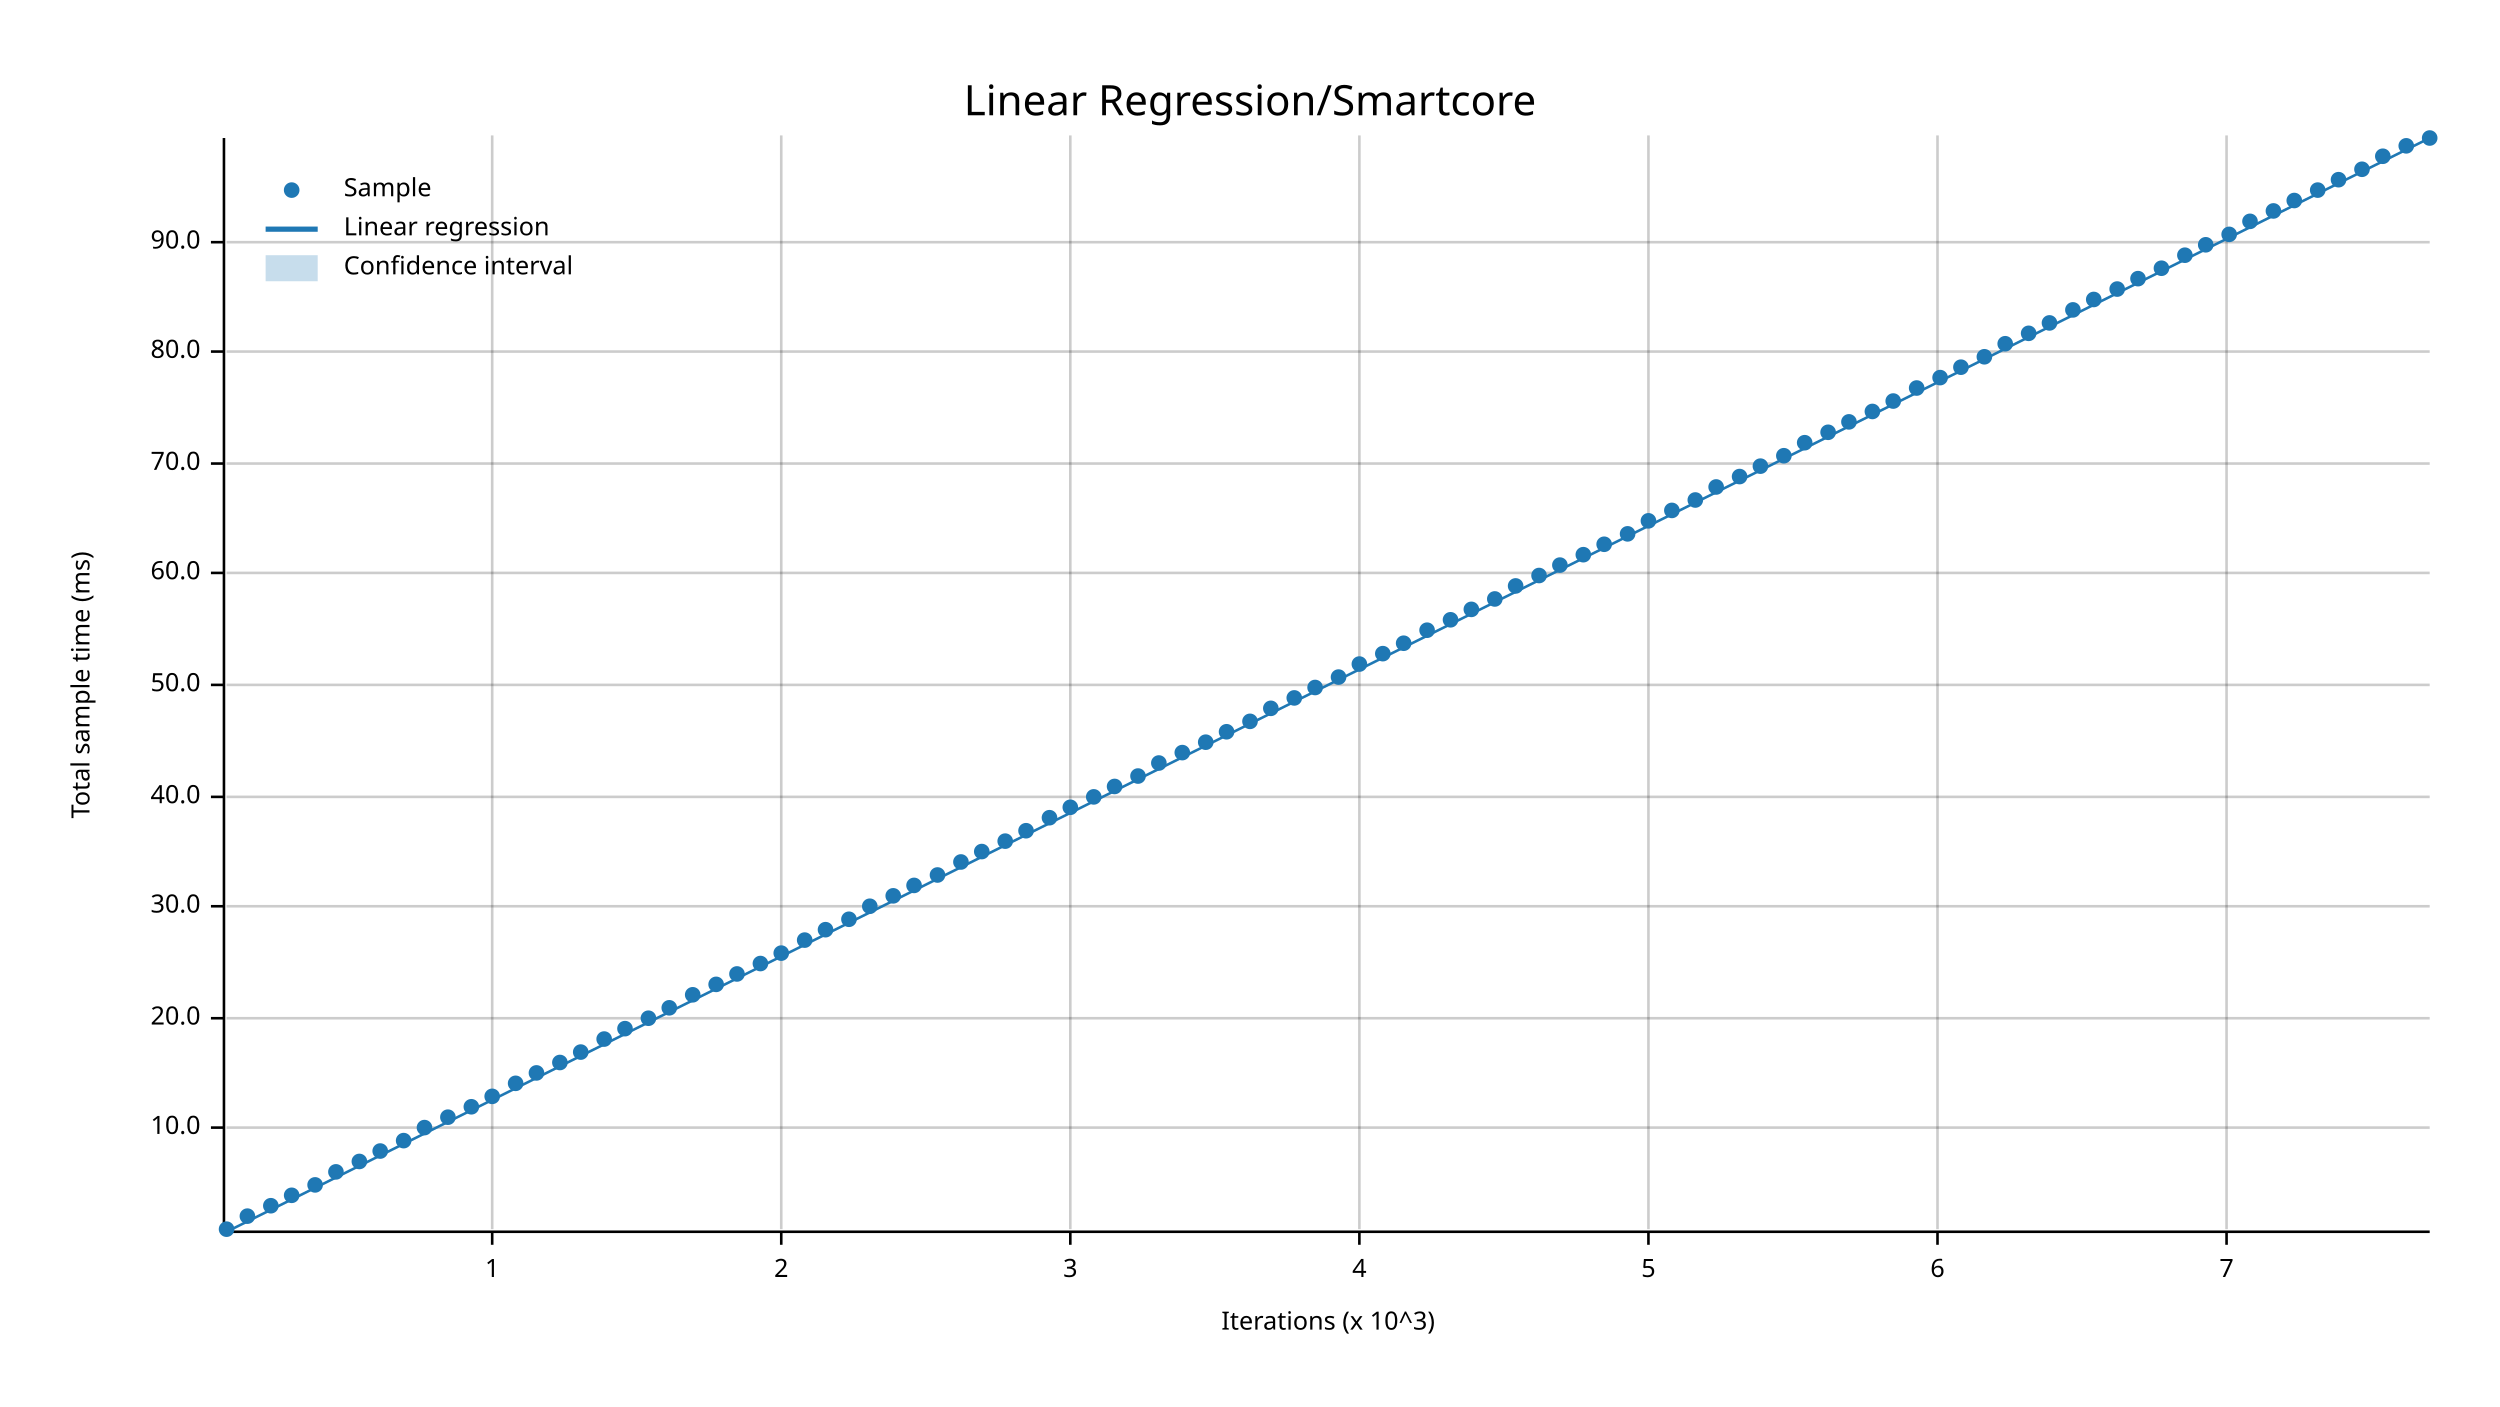
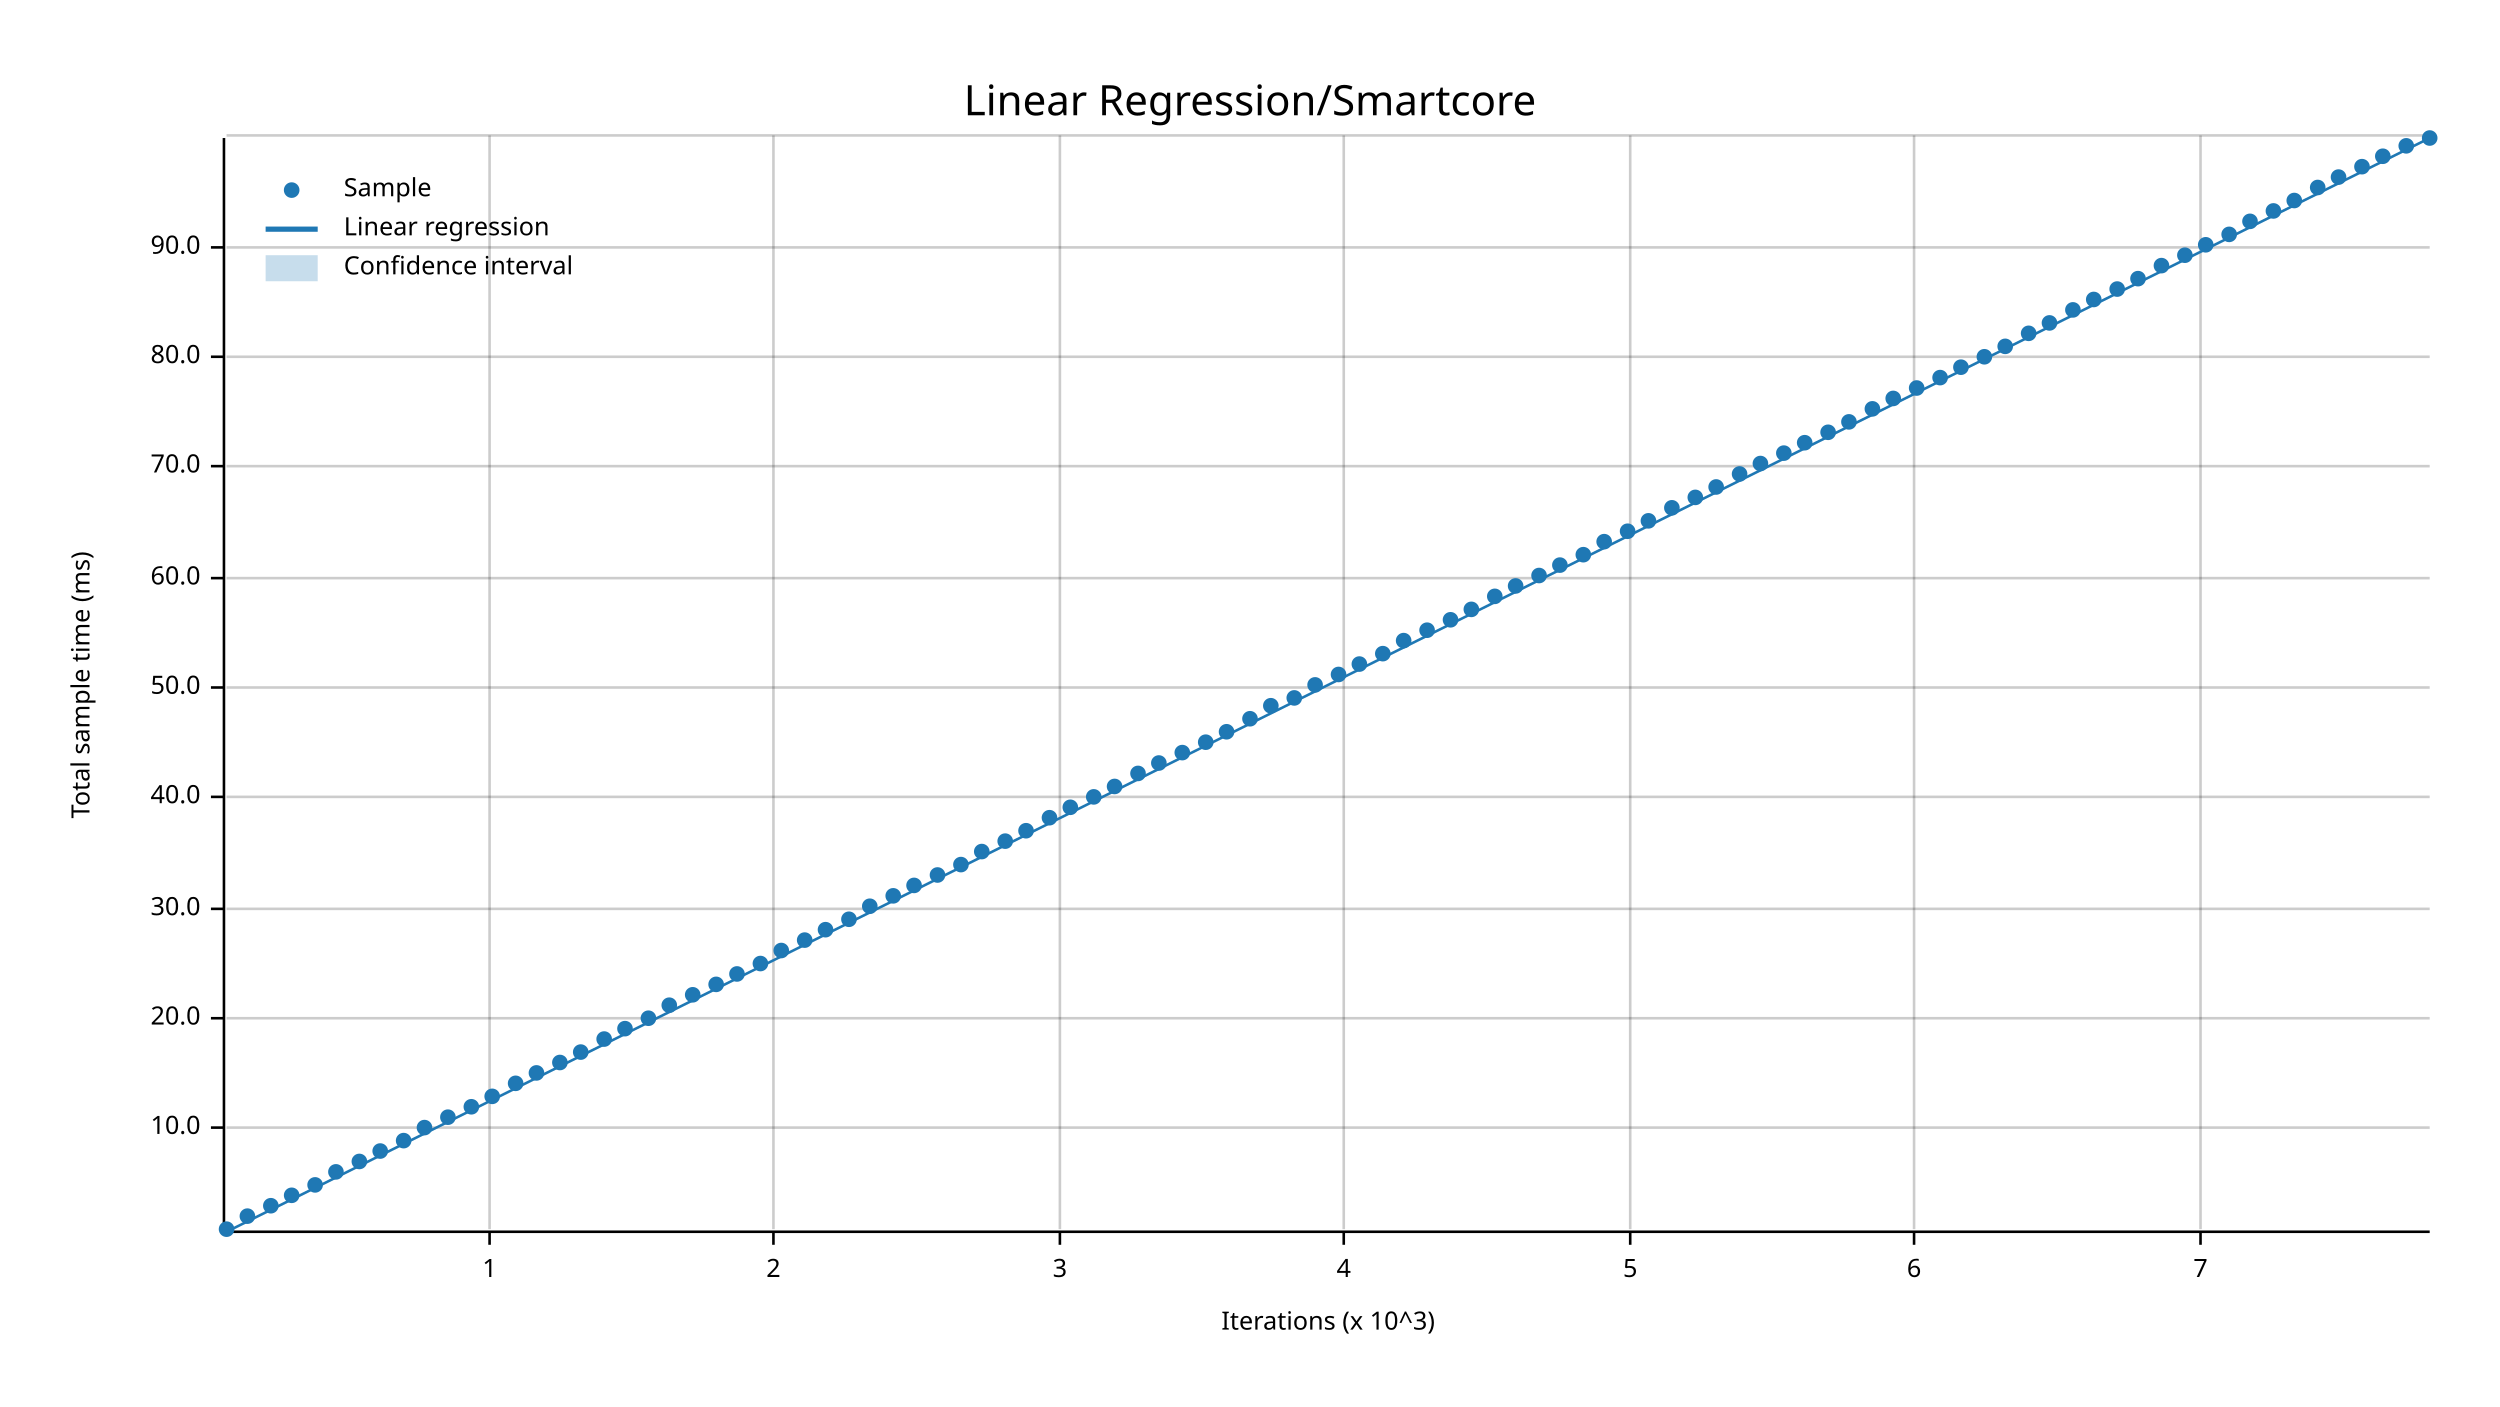
<svg xmlns="http://www.w3.org/2000/svg" width="960" height="540" viewBox="0 0 960 540">
  <text x="480" y="32" dy="0.76em" text-anchor="middle" font-family="sans-serif" font-size="16.129" opacity="1" fill="#000000">
Linear Regression/Smartcore
</text>
  <text x="27" y="263" dy="0.76em" text-anchor="middle" font-family="sans-serif" font-size="9.677" opacity="1" fill="#000000" transform="rotate(270, 27, 263)">
Total sample time (ms)
</text>
  <text x="510" y="513" dy="-0.5ex" text-anchor="middle" font-family="sans-serif" font-size="9.677" opacity="1" fill="#000000">
Iterations (x 10^3)
</text>
-   <line opacity="0.2" stroke="#000000" stroke-width="1" x1="189" y1="472" x2="189" y2="52" />
-   <line opacity="0.2" stroke="#000000" stroke-width="1" x1="300" y1="472" x2="300" y2="52" />
-   <line opacity="0.2" stroke="#000000" stroke-width="1" x1="411" y1="472" x2="411" y2="52" />
-   <line opacity="0.2" stroke="#000000" stroke-width="1" x1="522" y1="472" x2="522" y2="52" />
-   <line opacity="0.2" stroke="#000000" stroke-width="1" x1="633" y1="472" x2="633" y2="52" />
-   <line opacity="0.2" stroke="#000000" stroke-width="1" x1="744" y1="472" x2="744" y2="52" />
-   <line opacity="0.2" stroke="#000000" stroke-width="1" x1="855" y1="472" x2="855" y2="52" />
+   <line opacity="0.2" stroke="#000000" stroke-width="1" x1="188" y1="472" x2="188" y2="52" />
+   <line opacity="0.2" stroke="#000000" stroke-width="1" x1="297" y1="472" x2="297" y2="52" />
+   <line opacity="0.2" stroke="#000000" stroke-width="1" x1="407" y1="472" x2="407" y2="52" />
+   <line opacity="0.2" stroke="#000000" stroke-width="1" x1="516" y1="472" x2="516" y2="52" />
+   <line opacity="0.2" stroke="#000000" stroke-width="1" x1="626" y1="472" x2="626" y2="52" />
+   <line opacity="0.2" stroke="#000000" stroke-width="1" x1="735" y1="472" x2="735" y2="52" />
+   <line opacity="0.2" stroke="#000000" stroke-width="1" x1="845" y1="472" x2="845" y2="52" />
  <line opacity="0.2" stroke="#000000" stroke-width="1" x1="87" y1="433" x2="933" y2="433" />
  <line opacity="0.2" stroke="#000000" stroke-width="1" x1="87" y1="391" x2="933" y2="391" />
-   <line opacity="0.2" stroke="#000000" stroke-width="1" x1="87" y1="348" x2="933" y2="348" />
+   <line opacity="0.2" stroke="#000000" stroke-width="1" x1="87" y1="349" x2="933" y2="349" />
  <line opacity="0.2" stroke="#000000" stroke-width="1" x1="87" y1="306" x2="933" y2="306" />
-   <line opacity="0.2" stroke="#000000" stroke-width="1" x1="87" y1="263" x2="933" y2="263" />
-   <line opacity="0.2" stroke="#000000" stroke-width="1" x1="87" y1="220" x2="933" y2="220" />
-   <line opacity="0.2" stroke="#000000" stroke-width="1" x1="87" y1="178" x2="933" y2="178" />
-   <line opacity="0.2" stroke="#000000" stroke-width="1" x1="87" y1="135" x2="933" y2="135" />
-   <line opacity="0.2" stroke="#000000" stroke-width="1" x1="87" y1="93" x2="933" y2="93" />
+   <line opacity="0.2" stroke="#000000" stroke-width="1" x1="87" y1="264" x2="933" y2="264" />
+   <line opacity="0.2" stroke="#000000" stroke-width="1" x1="87" y1="222" x2="933" y2="222" />
+   <line opacity="0.2" stroke="#000000" stroke-width="1" x1="87" y1="179" x2="933" y2="179" />
+   <line opacity="0.2" stroke="#000000" stroke-width="1" x1="87" y1="137" x2="933" y2="137" />
+   <line opacity="0.2" stroke="#000000" stroke-width="1" x1="87" y1="95" x2="933" y2="95" />
+   <line opacity="0.2" stroke="#000000" stroke-width="1" x1="87" y1="52" x2="933" y2="52" />
  <polyline fill="none" opacity="1" stroke="#000000" stroke-width="1" points="86,53 86,473 " />
  <text x="77" y="433" dy="0.5ex" text-anchor="end" font-family="sans-serif" font-size="9.677" opacity="1" fill="#000000">
10.0
</text>
  <polyline fill="none" opacity="1" stroke="#000000" stroke-width="1" points="81,433 86,433 " />
  <text x="77" y="391" dy="0.5ex" text-anchor="end" font-family="sans-serif" font-size="9.677" opacity="1" fill="#000000">
20.0
</text>
  <polyline fill="none" opacity="1" stroke="#000000" stroke-width="1" points="81,391 86,391 " />
-   <text x="77" y="348" dy="0.5ex" text-anchor="end" font-family="sans-serif" font-size="9.677" opacity="1" fill="#000000">
+   <text x="77" y="349" dy="0.5ex" text-anchor="end" font-family="sans-serif" font-size="9.677" opacity="1" fill="#000000">
30.0
</text>
-   <polyline fill="none" opacity="1" stroke="#000000" stroke-width="1" points="81,348 86,348 " />
+   <polyline fill="none" opacity="1" stroke="#000000" stroke-width="1" points="81,349 86,349 " />
  <text x="77" y="306" dy="0.5ex" text-anchor="end" font-family="sans-serif" font-size="9.677" opacity="1" fill="#000000">
40.0
</text>
  <polyline fill="none" opacity="1" stroke="#000000" stroke-width="1" points="81,306 86,306 " />
-   <text x="77" y="263" dy="0.5ex" text-anchor="end" font-family="sans-serif" font-size="9.677" opacity="1" fill="#000000">
+   <text x="77" y="264" dy="0.5ex" text-anchor="end" font-family="sans-serif" font-size="9.677" opacity="1" fill="#000000">
50.0
</text>
-   <polyline fill="none" opacity="1" stroke="#000000" stroke-width="1" points="81,263 86,263 " />
-   <text x="77" y="220" dy="0.5ex" text-anchor="end" font-family="sans-serif" font-size="9.677" opacity="1" fill="#000000">
+   <polyline fill="none" opacity="1" stroke="#000000" stroke-width="1" points="81,264 86,264 " />
+   <text x="77" y="222" dy="0.5ex" text-anchor="end" font-family="sans-serif" font-size="9.677" opacity="1" fill="#000000">
60.0
</text>
-   <polyline fill="none" opacity="1" stroke="#000000" stroke-width="1" points="81,220 86,220 " />
-   <text x="77" y="178" dy="0.5ex" text-anchor="end" font-family="sans-serif" font-size="9.677" opacity="1" fill="#000000">
+   <polyline fill="none" opacity="1" stroke="#000000" stroke-width="1" points="81,222 86,222 " />
+   <text x="77" y="179" dy="0.5ex" text-anchor="end" font-family="sans-serif" font-size="9.677" opacity="1" fill="#000000">
70.0
</text>
-   <polyline fill="none" opacity="1" stroke="#000000" stroke-width="1" points="81,178 86,178 " />
-   <text x="77" y="135" dy="0.5ex" text-anchor="end" font-family="sans-serif" font-size="9.677" opacity="1" fill="#000000">
+   <polyline fill="none" opacity="1" stroke="#000000" stroke-width="1" points="81,179 86,179 " />
+   <text x="77" y="137" dy="0.5ex" text-anchor="end" font-family="sans-serif" font-size="9.677" opacity="1" fill="#000000">
80.0
</text>
-   <polyline fill="none" opacity="1" stroke="#000000" stroke-width="1" points="81,135 86,135 " />
-   <text x="77" y="93" dy="0.5ex" text-anchor="end" font-family="sans-serif" font-size="9.677" opacity="1" fill="#000000">
+   <polyline fill="none" opacity="1" stroke="#000000" stroke-width="1" points="81,137 86,137 " />
+   <text x="77" y="95" dy="0.5ex" text-anchor="end" font-family="sans-serif" font-size="9.677" opacity="1" fill="#000000">
90.0
</text>
-   <polyline fill="none" opacity="1" stroke="#000000" stroke-width="1" points="81,93 86,93 " />
+   <polyline fill="none" opacity="1" stroke="#000000" stroke-width="1" points="81,95 86,95 " />
  <polyline fill="none" opacity="1" stroke="#000000" stroke-width="1" points="87,473 933,473 " />
-   <text x="189" y="483" dy="0.76em" text-anchor="middle" font-family="sans-serif" font-size="9.677" opacity="1" fill="#000000">
+   <text x="188" y="483" dy="0.76em" text-anchor="middle" font-family="sans-serif" font-size="9.677" opacity="1" fill="#000000">
1
</text>
-   <polyline fill="none" opacity="1" stroke="#000000" stroke-width="1" points="189,473 189,478 " />
-   <text x="300" y="483" dy="0.76em" text-anchor="middle" font-family="sans-serif" font-size="9.677" opacity="1" fill="#000000">
+   <polyline fill="none" opacity="1" stroke="#000000" stroke-width="1" points="188,473 188,478 " />
+   <text x="297" y="483" dy="0.76em" text-anchor="middle" font-family="sans-serif" font-size="9.677" opacity="1" fill="#000000">
2
</text>
-   <polyline fill="none" opacity="1" stroke="#000000" stroke-width="1" points="300,473 300,478 " />
-   <text x="411" y="483" dy="0.76em" text-anchor="middle" font-family="sans-serif" font-size="9.677" opacity="1" fill="#000000">
+   <polyline fill="none" opacity="1" stroke="#000000" stroke-width="1" points="297,473 297,478 " />
+   <text x="407" y="483" dy="0.76em" text-anchor="middle" font-family="sans-serif" font-size="9.677" opacity="1" fill="#000000">
3
</text>
-   <polyline fill="none" opacity="1" stroke="#000000" stroke-width="1" points="411,473 411,478 " />
-   <text x="522" y="483" dy="0.76em" text-anchor="middle" font-family="sans-serif" font-size="9.677" opacity="1" fill="#000000">
+   <polyline fill="none" opacity="1" stroke="#000000" stroke-width="1" points="407,473 407,478 " />
+   <text x="516" y="483" dy="0.76em" text-anchor="middle" font-family="sans-serif" font-size="9.677" opacity="1" fill="#000000">
4
</text>
-   <polyline fill="none" opacity="1" stroke="#000000" stroke-width="1" points="522,473 522,478 " />
-   <text x="633" y="483" dy="0.76em" text-anchor="middle" font-family="sans-serif" font-size="9.677" opacity="1" fill="#000000">
+   <polyline fill="none" opacity="1" stroke="#000000" stroke-width="1" points="516,473 516,478 " />
+   <text x="626" y="483" dy="0.76em" text-anchor="middle" font-family="sans-serif" font-size="9.677" opacity="1" fill="#000000">
5
</text>
-   <polyline fill="none" opacity="1" stroke="#000000" stroke-width="1" points="633,473 633,478 " />
-   <text x="744" y="483" dy="0.76em" text-anchor="middle" font-family="sans-serif" font-size="9.677" opacity="1" fill="#000000">
+   <polyline fill="none" opacity="1" stroke="#000000" stroke-width="1" points="626,473 626,478 " />
+   <text x="735" y="483" dy="0.76em" text-anchor="middle" font-family="sans-serif" font-size="9.677" opacity="1" fill="#000000">
6
</text>
-   <polyline fill="none" opacity="1" stroke="#000000" stroke-width="1" points="744,473 744,478 " />
-   <text x="855" y="483" dy="0.76em" text-anchor="middle" font-family="sans-serif" font-size="9.677" opacity="1" fill="#000000">
+   <polyline fill="none" opacity="1" stroke="#000000" stroke-width="1" points="735,473 735,478 " />
+   <text x="845" y="483" dy="0.76em" text-anchor="middle" font-family="sans-serif" font-size="9.677" opacity="1" fill="#000000">
7
</text>
-   <polyline fill="none" opacity="1" stroke="#000000" stroke-width="1" points="855,473 855,478 " />
+   <polyline fill="none" opacity="1" stroke="#000000" stroke-width="1" points="845,473 845,478 " />
  <circle cx="87" cy="472" r="3" opacity="1" fill="#1F78B4" stroke="none" stroke-width="1" />
  <circle cx="95" cy="467" r="3" opacity="1" fill="#1F78B4" stroke="none" stroke-width="1" />
  <circle cx="104" cy="463" r="3" opacity="1" fill="#1F78B4" stroke="none" stroke-width="1" />
  <circle cx="112" cy="459" r="3" opacity="1" fill="#1F78B4" stroke="none" stroke-width="1" />
  <circle cx="121" cy="455" r="3" opacity="1" fill="#1F78B4" stroke="none" stroke-width="1" />
  <circle cx="129" cy="450" r="3" opacity="1" fill="#1F78B4" stroke="none" stroke-width="1" />
  <circle cx="138" cy="446" r="3" opacity="1" fill="#1F78B4" stroke="none" stroke-width="1" />
  <circle cx="146" cy="442" r="3" opacity="1" fill="#1F78B4" stroke="none" stroke-width="1" />
  <circle cx="155" cy="438" r="3" opacity="1" fill="#1F78B4" stroke="none" stroke-width="1" />
  <circle cx="163" cy="433" r="3" opacity="1" fill="#1F78B4" stroke="none" stroke-width="1" />
  <circle cx="172" cy="429" r="3" opacity="1" fill="#1F78B4" stroke="none" stroke-width="1" />
  <circle cx="181" cy="425" r="3" opacity="1" fill="#1F78B4" stroke="none" stroke-width="1" />
  <circle cx="189" cy="421" r="3" opacity="1" fill="#1F78B4" stroke="none" stroke-width="1" />
  <circle cx="198" cy="416" r="3" opacity="1" fill="#1F78B4" stroke="none" stroke-width="1" />
  <circle cx="206" cy="412" r="3" opacity="1" fill="#1F78B4" stroke="none" stroke-width="1" />
  <circle cx="215" cy="408" r="3" opacity="1" fill="#1F78B4" stroke="none" stroke-width="1" />
  <circle cx="223" cy="404" r="3" opacity="1" fill="#1F78B4" stroke="none" stroke-width="1" />
  <circle cx="232" cy="399" r="3" opacity="1" fill="#1F78B4" stroke="none" stroke-width="1" />
  <circle cx="240" cy="395" r="3" opacity="1" fill="#1F78B4" stroke="none" stroke-width="1" />
  <circle cx="249" cy="391" r="3" opacity="1" fill="#1F78B4" stroke="none" stroke-width="1" />
-   <circle cx="257" cy="387" r="3" opacity="1" fill="#1F78B4" stroke="none" stroke-width="1" />
+   <circle cx="257" cy="386" r="3" opacity="1" fill="#1F78B4" stroke="none" stroke-width="1" />
  <circle cx="266" cy="382" r="3" opacity="1" fill="#1F78B4" stroke="none" stroke-width="1" />
  <circle cx="275" cy="378" r="3" opacity="1" fill="#1F78B4" stroke="none" stroke-width="1" />
  <circle cx="283" cy="374" r="3" opacity="1" fill="#1F78B4" stroke="none" stroke-width="1" />
  <circle cx="292" cy="370" r="3" opacity="1" fill="#1F78B4" stroke="none" stroke-width="1" />
-   <circle cx="300" cy="366" r="3" opacity="1" fill="#1F78B4" stroke="none" stroke-width="1" />
+   <circle cx="300" cy="365" r="3" opacity="1" fill="#1F78B4" stroke="none" stroke-width="1" />
  <circle cx="309" cy="361" r="3" opacity="1" fill="#1F78B4" stroke="none" stroke-width="1" />
  <circle cx="317" cy="357" r="3" opacity="1" fill="#1F78B4" stroke="none" stroke-width="1" />
  <circle cx="326" cy="353" r="3" opacity="1" fill="#1F78B4" stroke="none" stroke-width="1" />
  <circle cx="334" cy="348" r="3" opacity="1" fill="#1F78B4" stroke="none" stroke-width="1" />
  <circle cx="343" cy="344" r="3" opacity="1" fill="#1F78B4" stroke="none" stroke-width="1" />
  <circle cx="351" cy="340" r="3" opacity="1" fill="#1F78B4" stroke="none" stroke-width="1" />
  <circle cx="360" cy="336" r="3" opacity="1" fill="#1F78B4" stroke="none" stroke-width="1" />
-   <circle cx="369" cy="331" r="3" opacity="1" fill="#1F78B4" stroke="none" stroke-width="1" />
+   <circle cx="369" cy="332" r="3" opacity="1" fill="#1F78B4" stroke="none" stroke-width="1" />
  <circle cx="377" cy="327" r="3" opacity="1" fill="#1F78B4" stroke="none" stroke-width="1" />
  <circle cx="386" cy="323" r="3" opacity="1" fill="#1F78B4" stroke="none" stroke-width="1" />
  <circle cx="394" cy="319" r="3" opacity="1" fill="#1F78B4" stroke="none" stroke-width="1" />
  <circle cx="403" cy="314" r="3" opacity="1" fill="#1F78B4" stroke="none" stroke-width="1" />
  <circle cx="411" cy="310" r="3" opacity="1" fill="#1F78B4" stroke="none" stroke-width="1" />
  <circle cx="420" cy="306" r="3" opacity="1" fill="#1F78B4" stroke="none" stroke-width="1" />
  <circle cx="428" cy="302" r="3" opacity="1" fill="#1F78B4" stroke="none" stroke-width="1" />
-   <circle cx="437" cy="298" r="3" opacity="1" fill="#1F78B4" stroke="none" stroke-width="1" />
+   <circle cx="437" cy="297" r="3" opacity="1" fill="#1F78B4" stroke="none" stroke-width="1" />
  <circle cx="445" cy="293" r="3" opacity="1" fill="#1F78B4" stroke="none" stroke-width="1" />
  <circle cx="454" cy="289" r="3" opacity="1" fill="#1F78B4" stroke="none" stroke-width="1" />
  <circle cx="463" cy="285" r="3" opacity="1" fill="#1F78B4" stroke="none" stroke-width="1" />
  <circle cx="471" cy="281" r="3" opacity="1" fill="#1F78B4" stroke="none" stroke-width="1" />
-   <circle cx="480" cy="277" r="3" opacity="1" fill="#1F78B4" stroke="none" stroke-width="1" />
-   <circle cx="488" cy="272" r="3" opacity="1" fill="#1F78B4" stroke="none" stroke-width="1" />
+   <circle cx="480" cy="276" r="3" opacity="1" fill="#1F78B4" stroke="none" stroke-width="1" />
+   <circle cx="488" cy="271" r="3" opacity="1" fill="#1F78B4" stroke="none" stroke-width="1" />
  <circle cx="497" cy="268" r="3" opacity="1" fill="#1F78B4" stroke="none" stroke-width="1" />
-   <circle cx="505" cy="264" r="3" opacity="1" fill="#1F78B4" stroke="none" stroke-width="1" />
-   <circle cx="514" cy="260" r="3" opacity="1" fill="#1F78B4" stroke="none" stroke-width="1" />
+   <circle cx="505" cy="263" r="3" opacity="1" fill="#1F78B4" stroke="none" stroke-width="1" />
+   <circle cx="514" cy="259" r="3" opacity="1" fill="#1F78B4" stroke="none" stroke-width="1" />
  <circle cx="522" cy="255" r="3" opacity="1" fill="#1F78B4" stroke="none" stroke-width="1" />
  <circle cx="531" cy="251" r="3" opacity="1" fill="#1F78B4" stroke="none" stroke-width="1" />
-   <circle cx="539" cy="247" r="3" opacity="1" fill="#1F78B4" stroke="none" stroke-width="1" />
+   <circle cx="539" cy="246" r="3" opacity="1" fill="#1F78B4" stroke="none" stroke-width="1" />
  <circle cx="548" cy="242" r="3" opacity="1" fill="#1F78B4" stroke="none" stroke-width="1" />
  <circle cx="557" cy="238" r="3" opacity="1" fill="#1F78B4" stroke="none" stroke-width="1" />
  <circle cx="565" cy="234" r="3" opacity="1" fill="#1F78B4" stroke="none" stroke-width="1" />
-   <circle cx="574" cy="230" r="3" opacity="1" fill="#1F78B4" stroke="none" stroke-width="1" />
+   <circle cx="574" cy="229" r="3" opacity="1" fill="#1F78B4" stroke="none" stroke-width="1" />
  <circle cx="582" cy="225" r="3" opacity="1" fill="#1F78B4" stroke="none" stroke-width="1" />
  <circle cx="591" cy="221" r="3" opacity="1" fill="#1F78B4" stroke="none" stroke-width="1" />
  <circle cx="599" cy="217" r="3" opacity="1" fill="#1F78B4" stroke="none" stroke-width="1" />
  <circle cx="608" cy="213" r="3" opacity="1" fill="#1F78B4" stroke="none" stroke-width="1" />
-   <circle cx="616" cy="209" r="3" opacity="1" fill="#1F78B4" stroke="none" stroke-width="1" />
-   <circle cx="625" cy="205" r="3" opacity="1" fill="#1F78B4" stroke="none" stroke-width="1" />
+   <circle cx="616" cy="208" r="3" opacity="1" fill="#1F78B4" stroke="none" stroke-width="1" />
+   <circle cx="625" cy="204" r="3" opacity="1" fill="#1F78B4" stroke="none" stroke-width="1" />
  <circle cx="633" cy="200" r="3" opacity="1" fill="#1F78B4" stroke="none" stroke-width="1" />
-   <circle cx="642" cy="196" r="3" opacity="1" fill="#1F78B4" stroke="none" stroke-width="1" />
-   <circle cx="651" cy="192" r="3" opacity="1" fill="#1F78B4" stroke="none" stroke-width="1" />
+   <circle cx="642" cy="195" r="3" opacity="1" fill="#1F78B4" stroke="none" stroke-width="1" />
+   <circle cx="651" cy="191" r="3" opacity="1" fill="#1F78B4" stroke="none" stroke-width="1" />
  <circle cx="659" cy="187" r="3" opacity="1" fill="#1F78B4" stroke="none" stroke-width="1" />
-   <circle cx="668" cy="183" r="3" opacity="1" fill="#1F78B4" stroke="none" stroke-width="1" />
-   <circle cx="676" cy="179" r="3" opacity="1" fill="#1F78B4" stroke="none" stroke-width="1" />
-   <circle cx="685" cy="175" r="3" opacity="1" fill="#1F78B4" stroke="none" stroke-width="1" />
+   <circle cx="668" cy="182" r="3" opacity="1" fill="#1F78B4" stroke="none" stroke-width="1" />
+   <circle cx="676" cy="178" r="3" opacity="1" fill="#1F78B4" stroke="none" stroke-width="1" />
+   <circle cx="685" cy="174" r="3" opacity="1" fill="#1F78B4" stroke="none" stroke-width="1" />
  <circle cx="693" cy="170" r="3" opacity="1" fill="#1F78B4" stroke="none" stroke-width="1" />
  <circle cx="702" cy="166" r="3" opacity="1" fill="#1F78B4" stroke="none" stroke-width="1" />
  <circle cx="710" cy="162" r="3" opacity="1" fill="#1F78B4" stroke="none" stroke-width="1" />
-   <circle cx="719" cy="158" r="3" opacity="1" fill="#1F78B4" stroke="none" stroke-width="1" />
-   <circle cx="727" cy="154" r="3" opacity="1" fill="#1F78B4" stroke="none" stroke-width="1" />
+   <circle cx="719" cy="157" r="3" opacity="1" fill="#1F78B4" stroke="none" stroke-width="1" />
+   <circle cx="727" cy="153" r="3" opacity="1" fill="#1F78B4" stroke="none" stroke-width="1" />
  <circle cx="736" cy="149" r="3" opacity="1" fill="#1F78B4" stroke="none" stroke-width="1" />
  <circle cx="745" cy="145" r="3" opacity="1" fill="#1F78B4" stroke="none" stroke-width="1" />
  <circle cx="753" cy="141" r="3" opacity="1" fill="#1F78B4" stroke="none" stroke-width="1" />
  <circle cx="762" cy="137" r="3" opacity="1" fill="#1F78B4" stroke="none" stroke-width="1" />
-   <circle cx="770" cy="132" r="3" opacity="1" fill="#1F78B4" stroke="none" stroke-width="1" />
+   <circle cx="770" cy="133" r="3" opacity="1" fill="#1F78B4" stroke="none" stroke-width="1" />
  <circle cx="779" cy="128" r="3" opacity="1" fill="#1F78B4" stroke="none" stroke-width="1" />
  <circle cx="787" cy="124" r="3" opacity="1" fill="#1F78B4" stroke="none" stroke-width="1" />
  <circle cx="796" cy="119" r="3" opacity="1" fill="#1F78B4" stroke="none" stroke-width="1" />
  <circle cx="804" cy="115" r="3" opacity="1" fill="#1F78B4" stroke="none" stroke-width="1" />
  <circle cx="813" cy="111" r="3" opacity="1" fill="#1F78B4" stroke="none" stroke-width="1" />
  <circle cx="821" cy="107" r="3" opacity="1" fill="#1F78B4" stroke="none" stroke-width="1" />
-   <circle cx="830" cy="103" r="3" opacity="1" fill="#1F78B4" stroke="none" stroke-width="1" />
+   <circle cx="830" cy="102" r="3" opacity="1" fill="#1F78B4" stroke="none" stroke-width="1" />
  <circle cx="839" cy="98" r="3" opacity="1" fill="#1F78B4" stroke="none" stroke-width="1" />
  <circle cx="847" cy="94" r="3" opacity="1" fill="#1F78B4" stroke="none" stroke-width="1" />
  <circle cx="856" cy="90" r="3" opacity="1" fill="#1F78B4" stroke="none" stroke-width="1" />
  <circle cx="864" cy="85" r="3" opacity="1" fill="#1F78B4" stroke="none" stroke-width="1" />
  <circle cx="873" cy="81" r="3" opacity="1" fill="#1F78B4" stroke="none" stroke-width="1" />
  <circle cx="881" cy="77" r="3" opacity="1" fill="#1F78B4" stroke="none" stroke-width="1" />
-   <circle cx="890" cy="73" r="3" opacity="1" fill="#1F78B4" stroke="none" stroke-width="1" />
-   <circle cx="898" cy="69" r="3" opacity="1" fill="#1F78B4" stroke="none" stroke-width="1" />
-   <circle cx="907" cy="65" r="3" opacity="1" fill="#1F78B4" stroke="none" stroke-width="1" />
+   <circle cx="890" cy="72" r="3" opacity="1" fill="#1F78B4" stroke="none" stroke-width="1" />
+   <circle cx="898" cy="68" r="3" opacity="1" fill="#1F78B4" stroke="none" stroke-width="1" />
+   <circle cx="907" cy="64" r="3" opacity="1" fill="#1F78B4" stroke="none" stroke-width="1" />
  <circle cx="915" cy="60" r="3" opacity="1" fill="#1F78B4" stroke="none" stroke-width="1" />
  <circle cx="924" cy="56" r="3" opacity="1" fill="#1F78B4" stroke="none" stroke-width="1" />
  <circle cx="933" cy="53" r="3" opacity="1" fill="#1F78B4" stroke="none" stroke-width="1" />
  <polyline fill="none" opacity="1" stroke="#1F78B4" stroke-width="1" points="87,473 933,53 " />
  <polygon opacity="0.25" fill="#1F78B4" points="87,473 933,53 933,53 " />
  <text x="132" y="68" dy="0.76em" text-anchor="start" font-family="sans-serif" font-size="9.677" opacity="1" fill="#000000">
Sample
</text>
  <text x="132" y="83" dy="0.76em" text-anchor="start" font-family="sans-serif" font-size="9.677" opacity="1" fill="#000000">
Linear regression
</text>
  <text x="132" y="98" dy="0.76em" text-anchor="start" font-family="sans-serif" font-size="9.677" opacity="1" fill="#000000">
Confidence interval
</text>
  <circle cx="112" cy="73" r="3" opacity="1" fill="#1F78B4" stroke="none" stroke-width="1" />
  <polyline fill="none" opacity="1" stroke="#1F78B4" stroke-width="2" points="102,88 122,88 " />
  <rect x="102" y="98" width="20" height="10" opacity="0.25" fill="#1F78B4" stroke="none" />
</svg>
